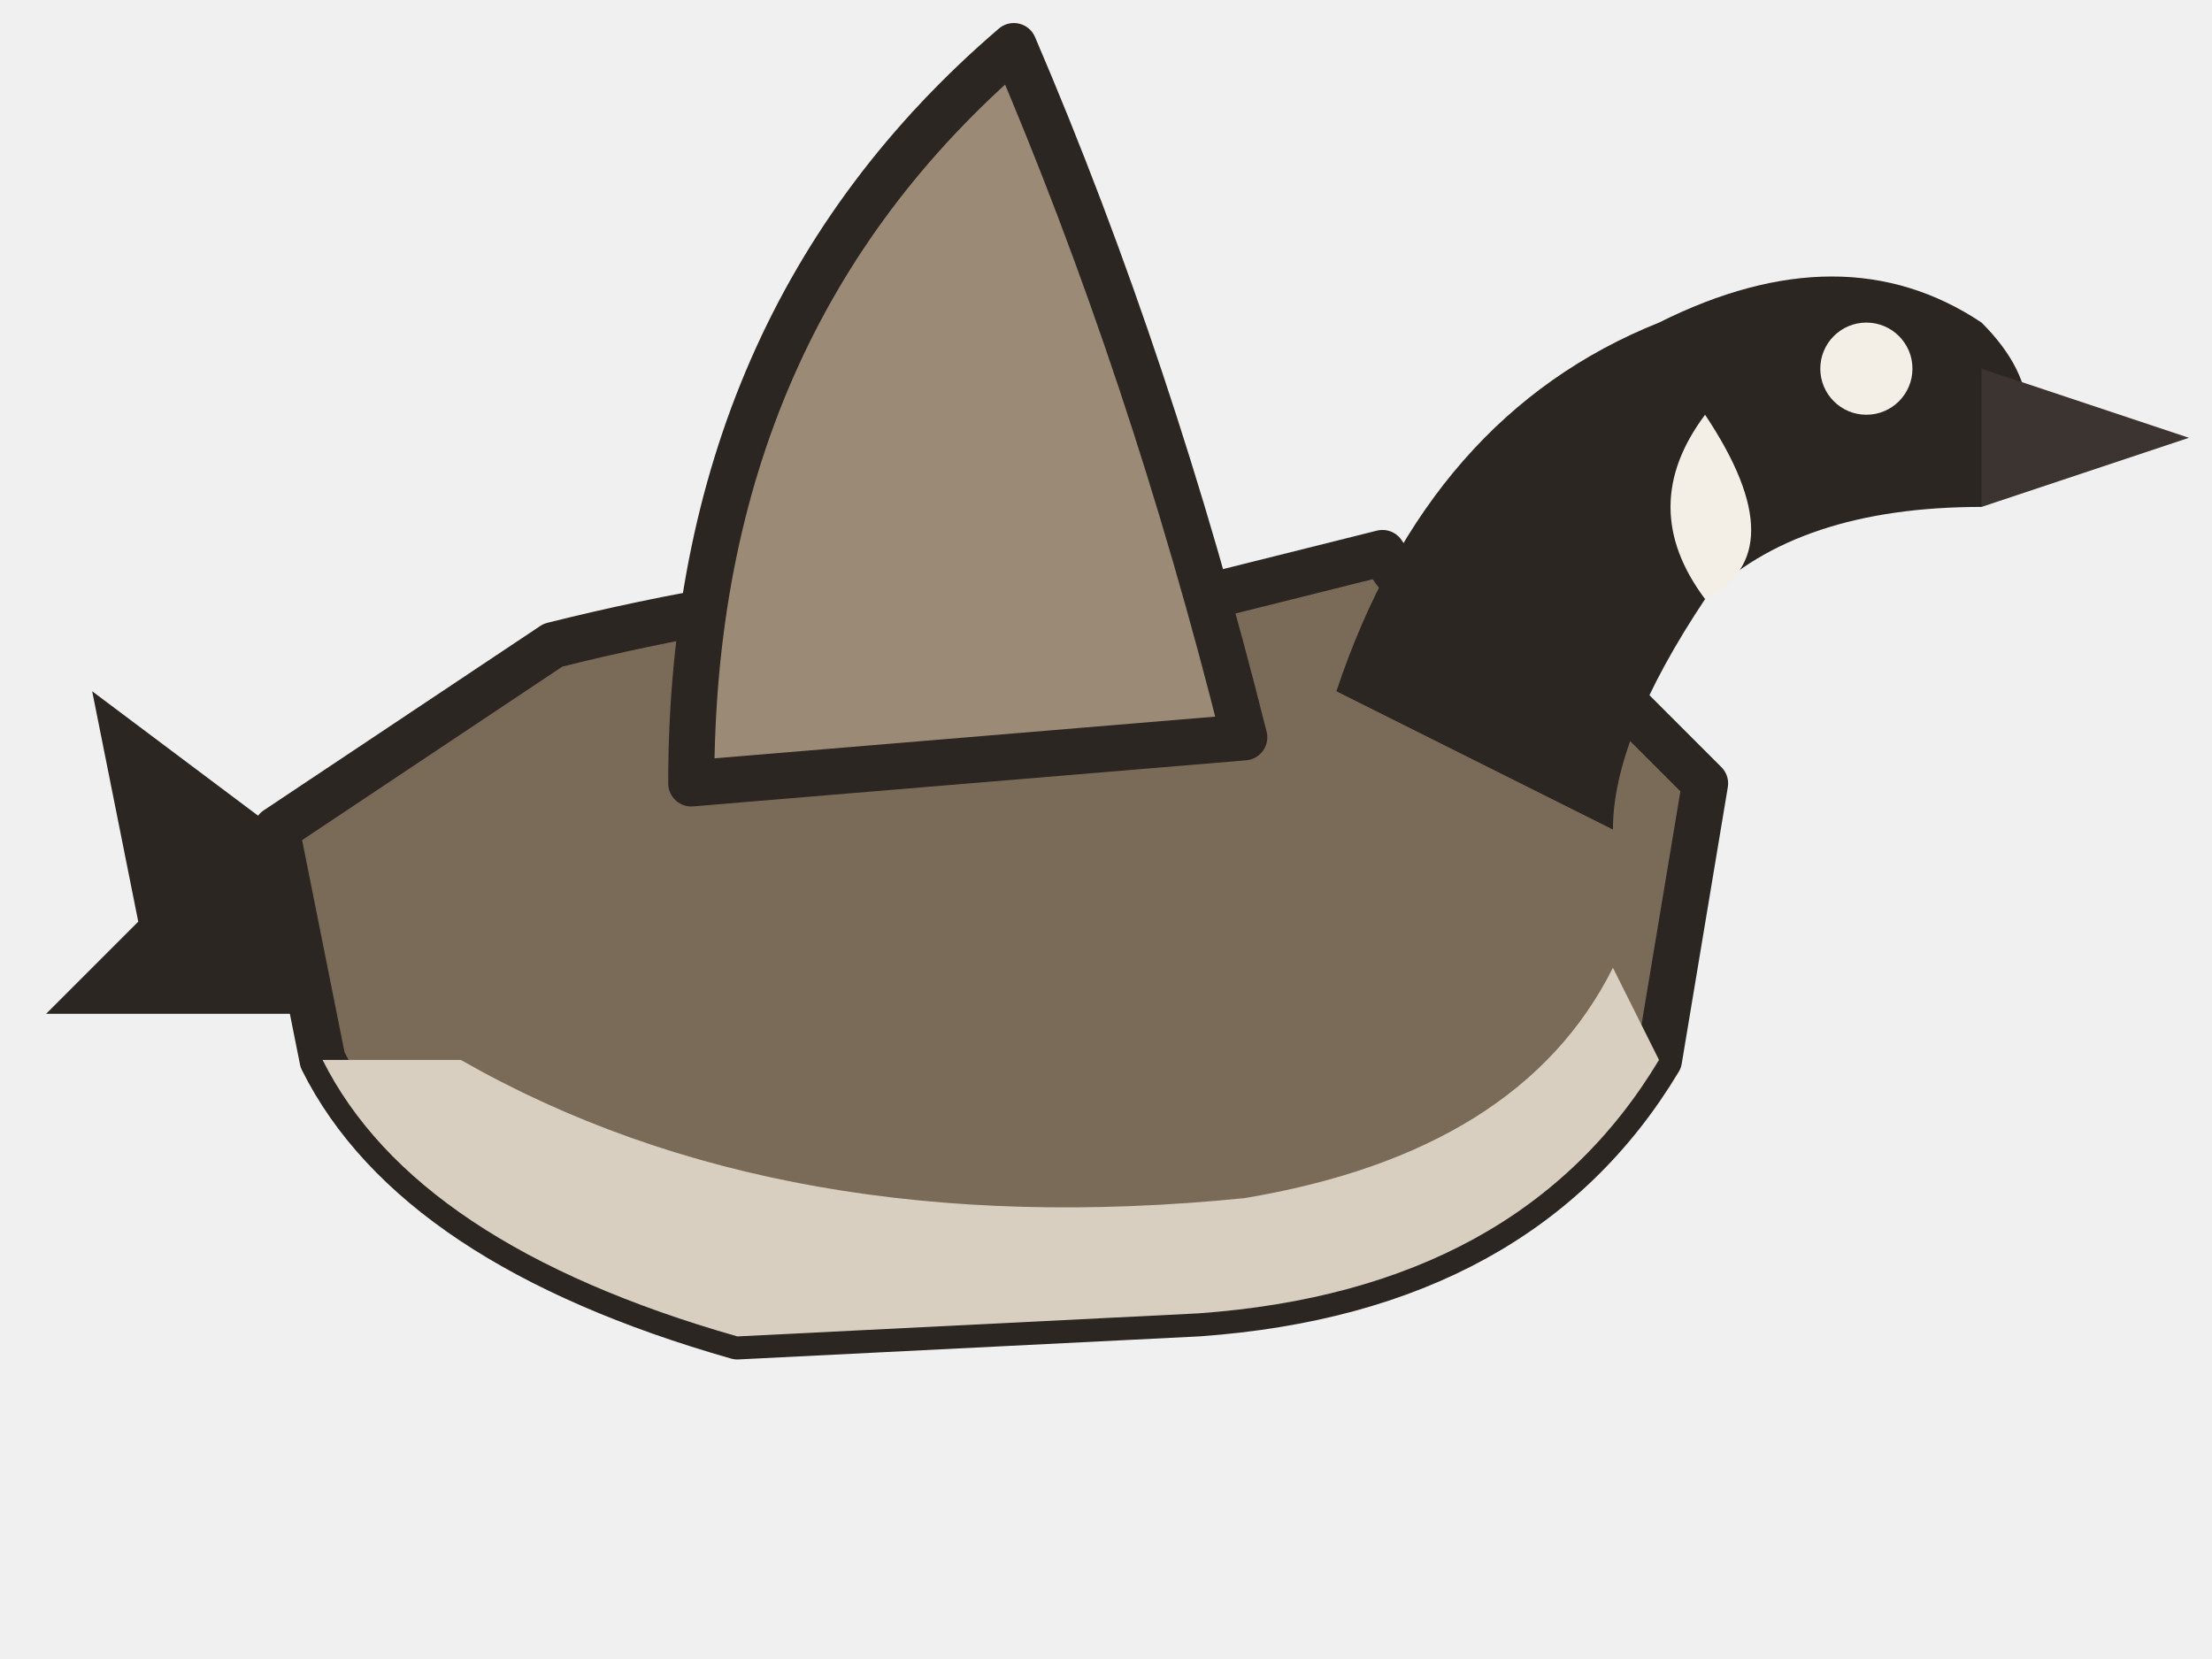
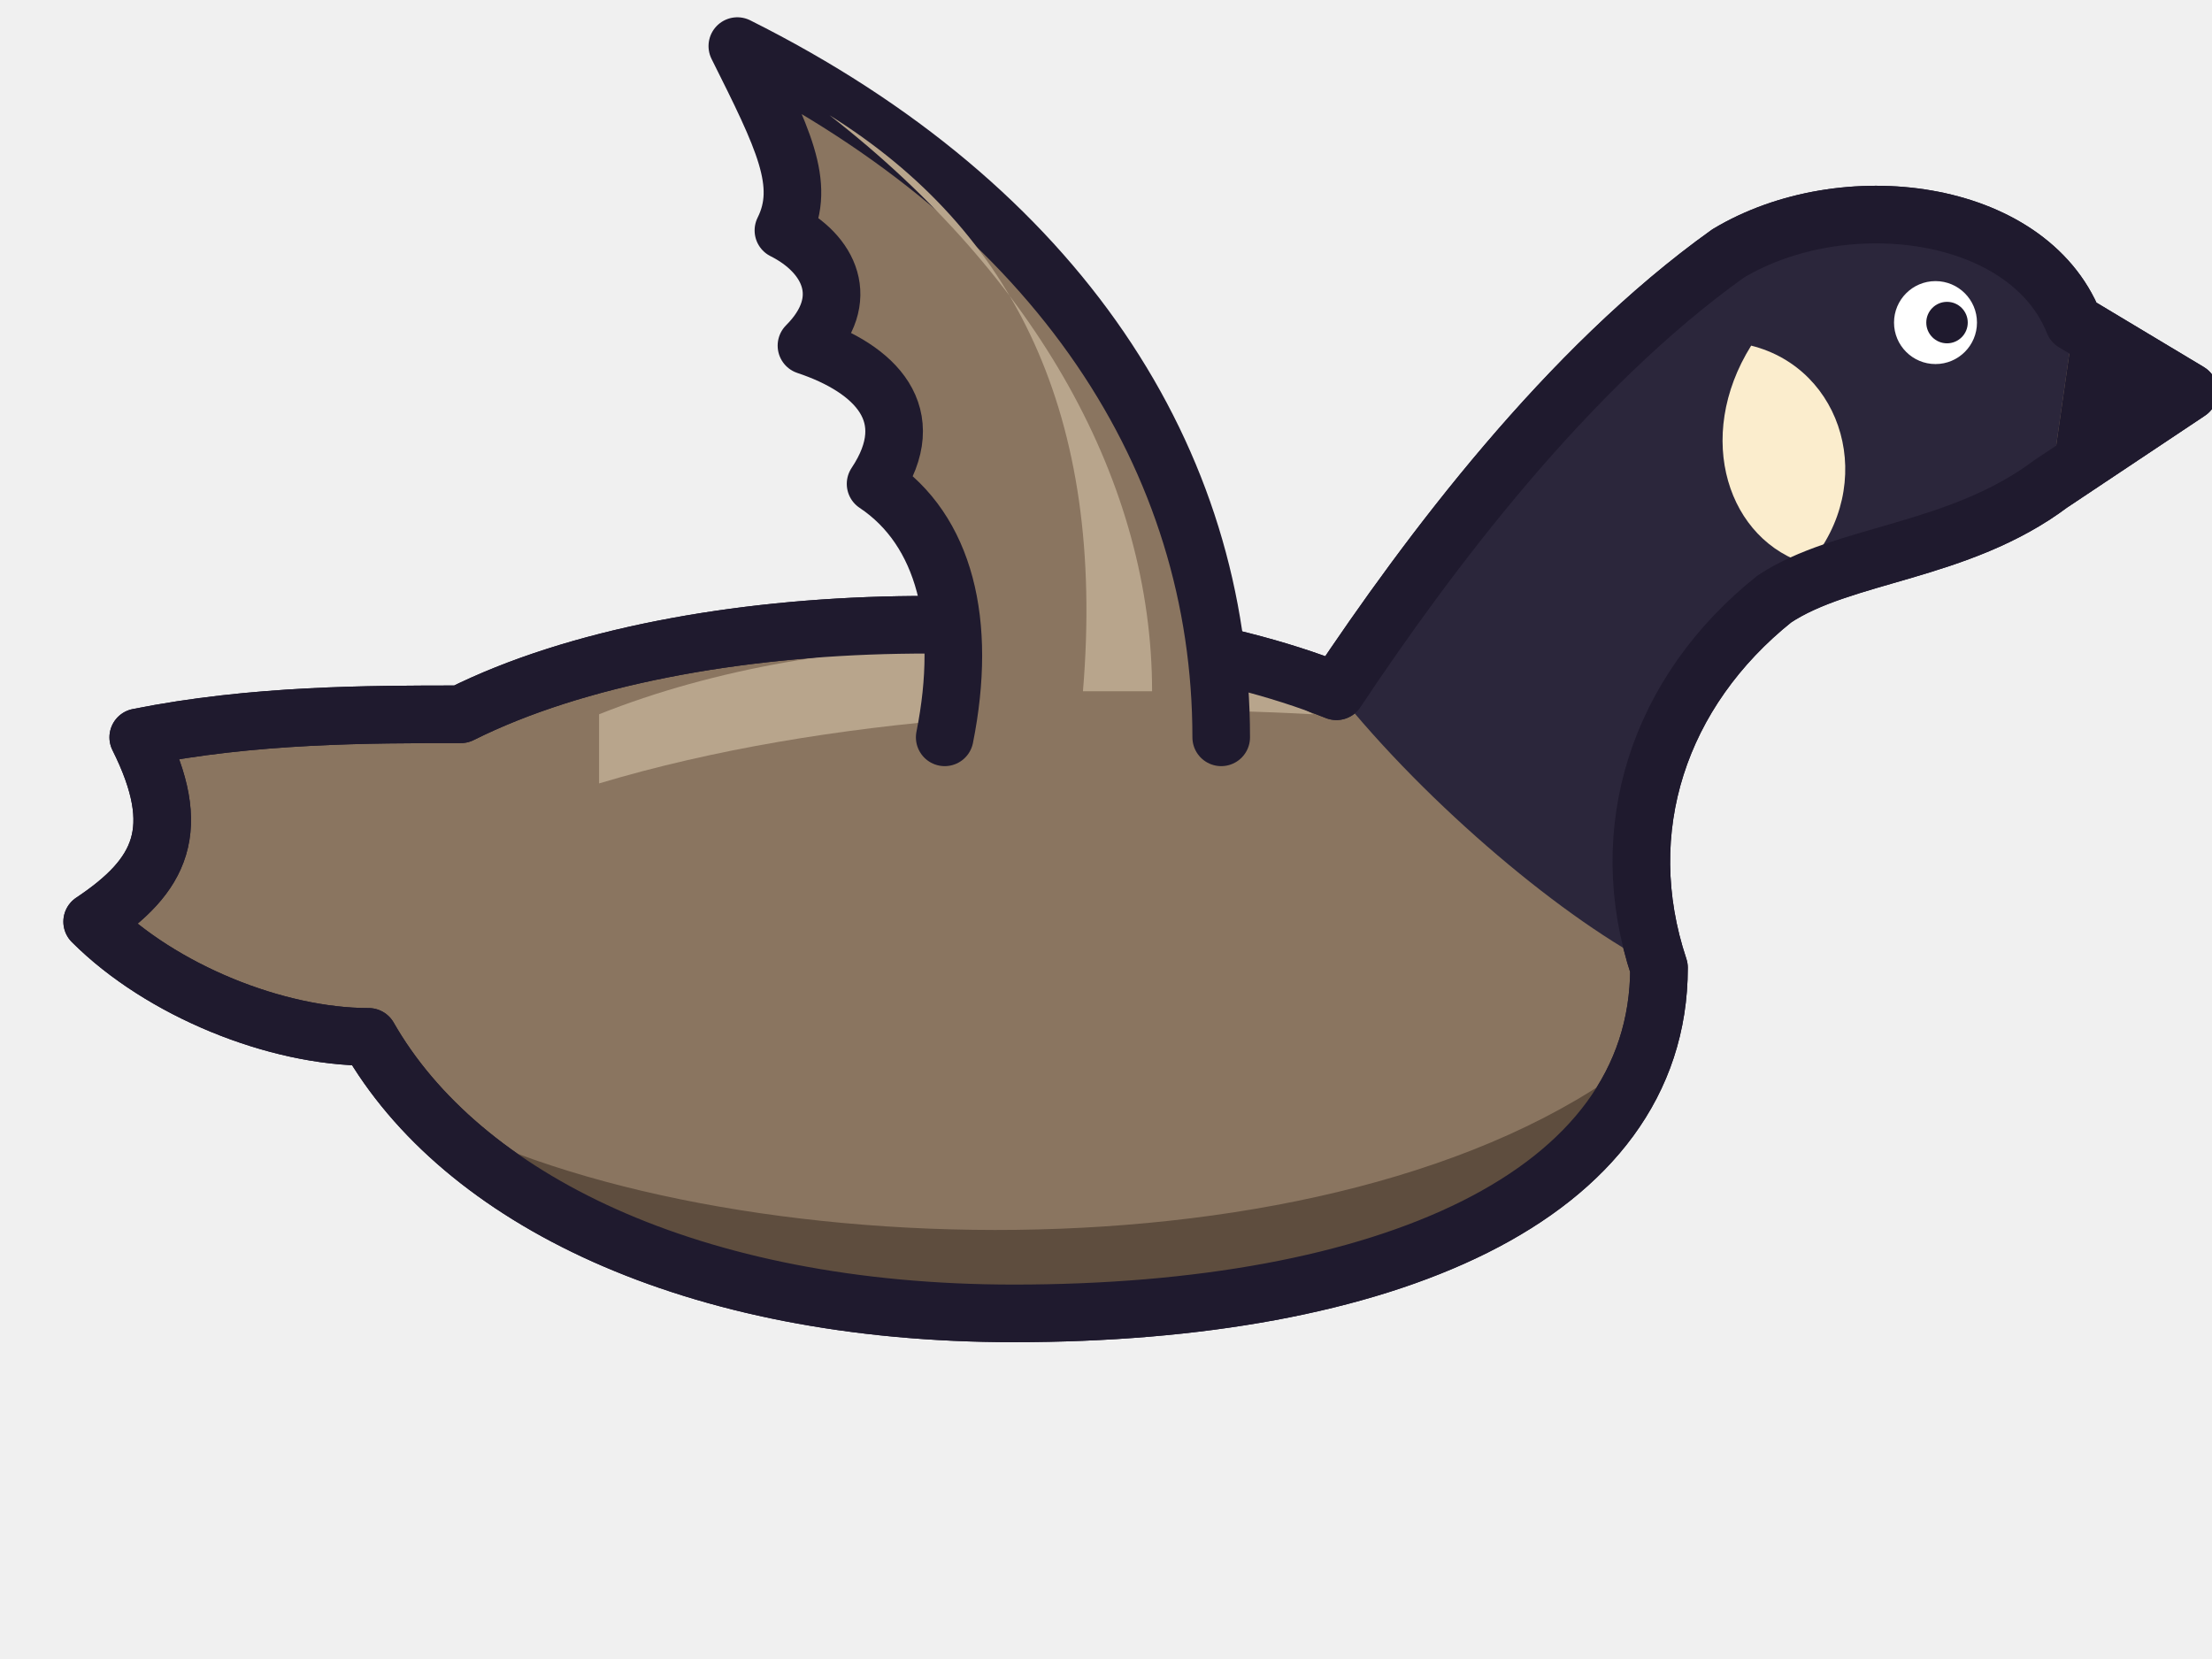
<svg xmlns="http://www.w3.org/2000/svg" width="96" height="72" viewBox="0 0 96 72">
-   <path d="M12 36 L24 28 Q40 24 52 26 L60 24 Q64 30 70 30 L74 34 L72 46 Q66 56 52 57 L32 58 Q18 54 14 46 Z" fill="#7a6a58" stroke="#2b2622" stroke-width="2" stroke-linejoin="round" />
-   <path d="M20 46 Q34 54 54 52 Q66 50 70 42 L72 46 Q66 56 52 57 L32 58 Q18 54 14 46 Z" fill="#d8cfc0" />
-   <path d="M12 36 L4 30 L6 40 L2 44 L14 44 Z" fill="#2b2622" />
-   <path d="M58 30 Q62 18 72 14 Q80 10 86 14 Q90 18 86 22 Q78 22 74 26 Q70 32 70 36 Z" fill="#2b2622" />
-   <path d="M86 16 L95 19 L86 22 Z" fill="#3b3430" />
-   <path d="M74 18 Q78 24 74 26 Q71 22 74 18 Z" fill="#f4efe6" />
-   <circle cx="81" cy="16" r="2" fill="#f4efe6" />
-   <path d="M30 34 Q30 14 44 2 Q50 16 54 32 Z" fill="#9a8a76" stroke="#2b2622" stroke-width="2" stroke-linejoin="round" />
+   <path d="M20 31 C30 26 48 26 58 30 C62 24 68 16 75 11 C80 8 88 9 90 14 L95 17 L89 21 C85 24 80 24 77 26 C72 30 70 36 72 42 C72 52 60 57 44 57 C30 57 20 52 16 45 C12 45 7 43 4 40 C7 38 8 36 6 32 C11 31 16 31 20 31 Z" fill="#8a7560" stroke="#1f1a2e" stroke-width="2.5" stroke-linejoin="round" stroke-linecap="round" />
+   <path d="M18 48 C30 55 58 56 71 46 C68 53 58 57 44 57 C30 57 22 53 18 48 Z" fill="#5e4d3e" />
+   <path d="M26 31 C36 27 50 27 57 31 C48 30.5 36 31 26 34 Z" fill="#b8a58c" />
+   <path d="M58 30 C62 24 68 16 75 11 C80 8 88 9 90 14 L89 21 C85 24 80 24 77 26 C72 30 70 36 72 42 C68 40 62 35 58 30 Z" fill="#2b263b" />
+   <path d="M76 15 C80 16 81.5 21 78.5 24.5 C75 23.5 73.5 19 76 15 Z" fill="#fbedcd" />
+   <path d="M90 14 L95 17 L89 21 Z" fill="#1f1a2e" />
+   <path d="M20 31 C30 26 48 26 58 30 C62 24 68 16 75 11 C80 8 88 9 90 14 L95 17 L89 21 C85 24 80 24 77 26 C72 30 70 36 72 42 C72 52 60 57 44 57 C30 57 20 52 16 45 C12 45 7 43 4 40 C7 38 8 36 6 32 C11 31 16 31 20 31 Z" fill="none" stroke="#1f1a2e" stroke-width="2.5" stroke-linejoin="round" />
+   <ellipse cx="84" cy="14" rx="1.8" ry="1.8" fill="#ffffff" />
+   <ellipse cx="84.5" cy="14" rx="0.9" ry="0.9" fill="#1f1a2e" />
+   <path d="M41 32 C42 27 41 23 38 21 C40 18 38 16 35 15 C37 13 36 11 34 10 C35 8 34 6 32 2 C46 9 53 20 53 32" fill="#8a7560" stroke="#1f1a2e" stroke-width="2.5" stroke-linejoin="round" stroke-linecap="round" />
+   <path d="M50 30 C50 21 45 12 36 5 C44 10 48 18 47 30 Z" fill="#b8a58c" />
</svg>
